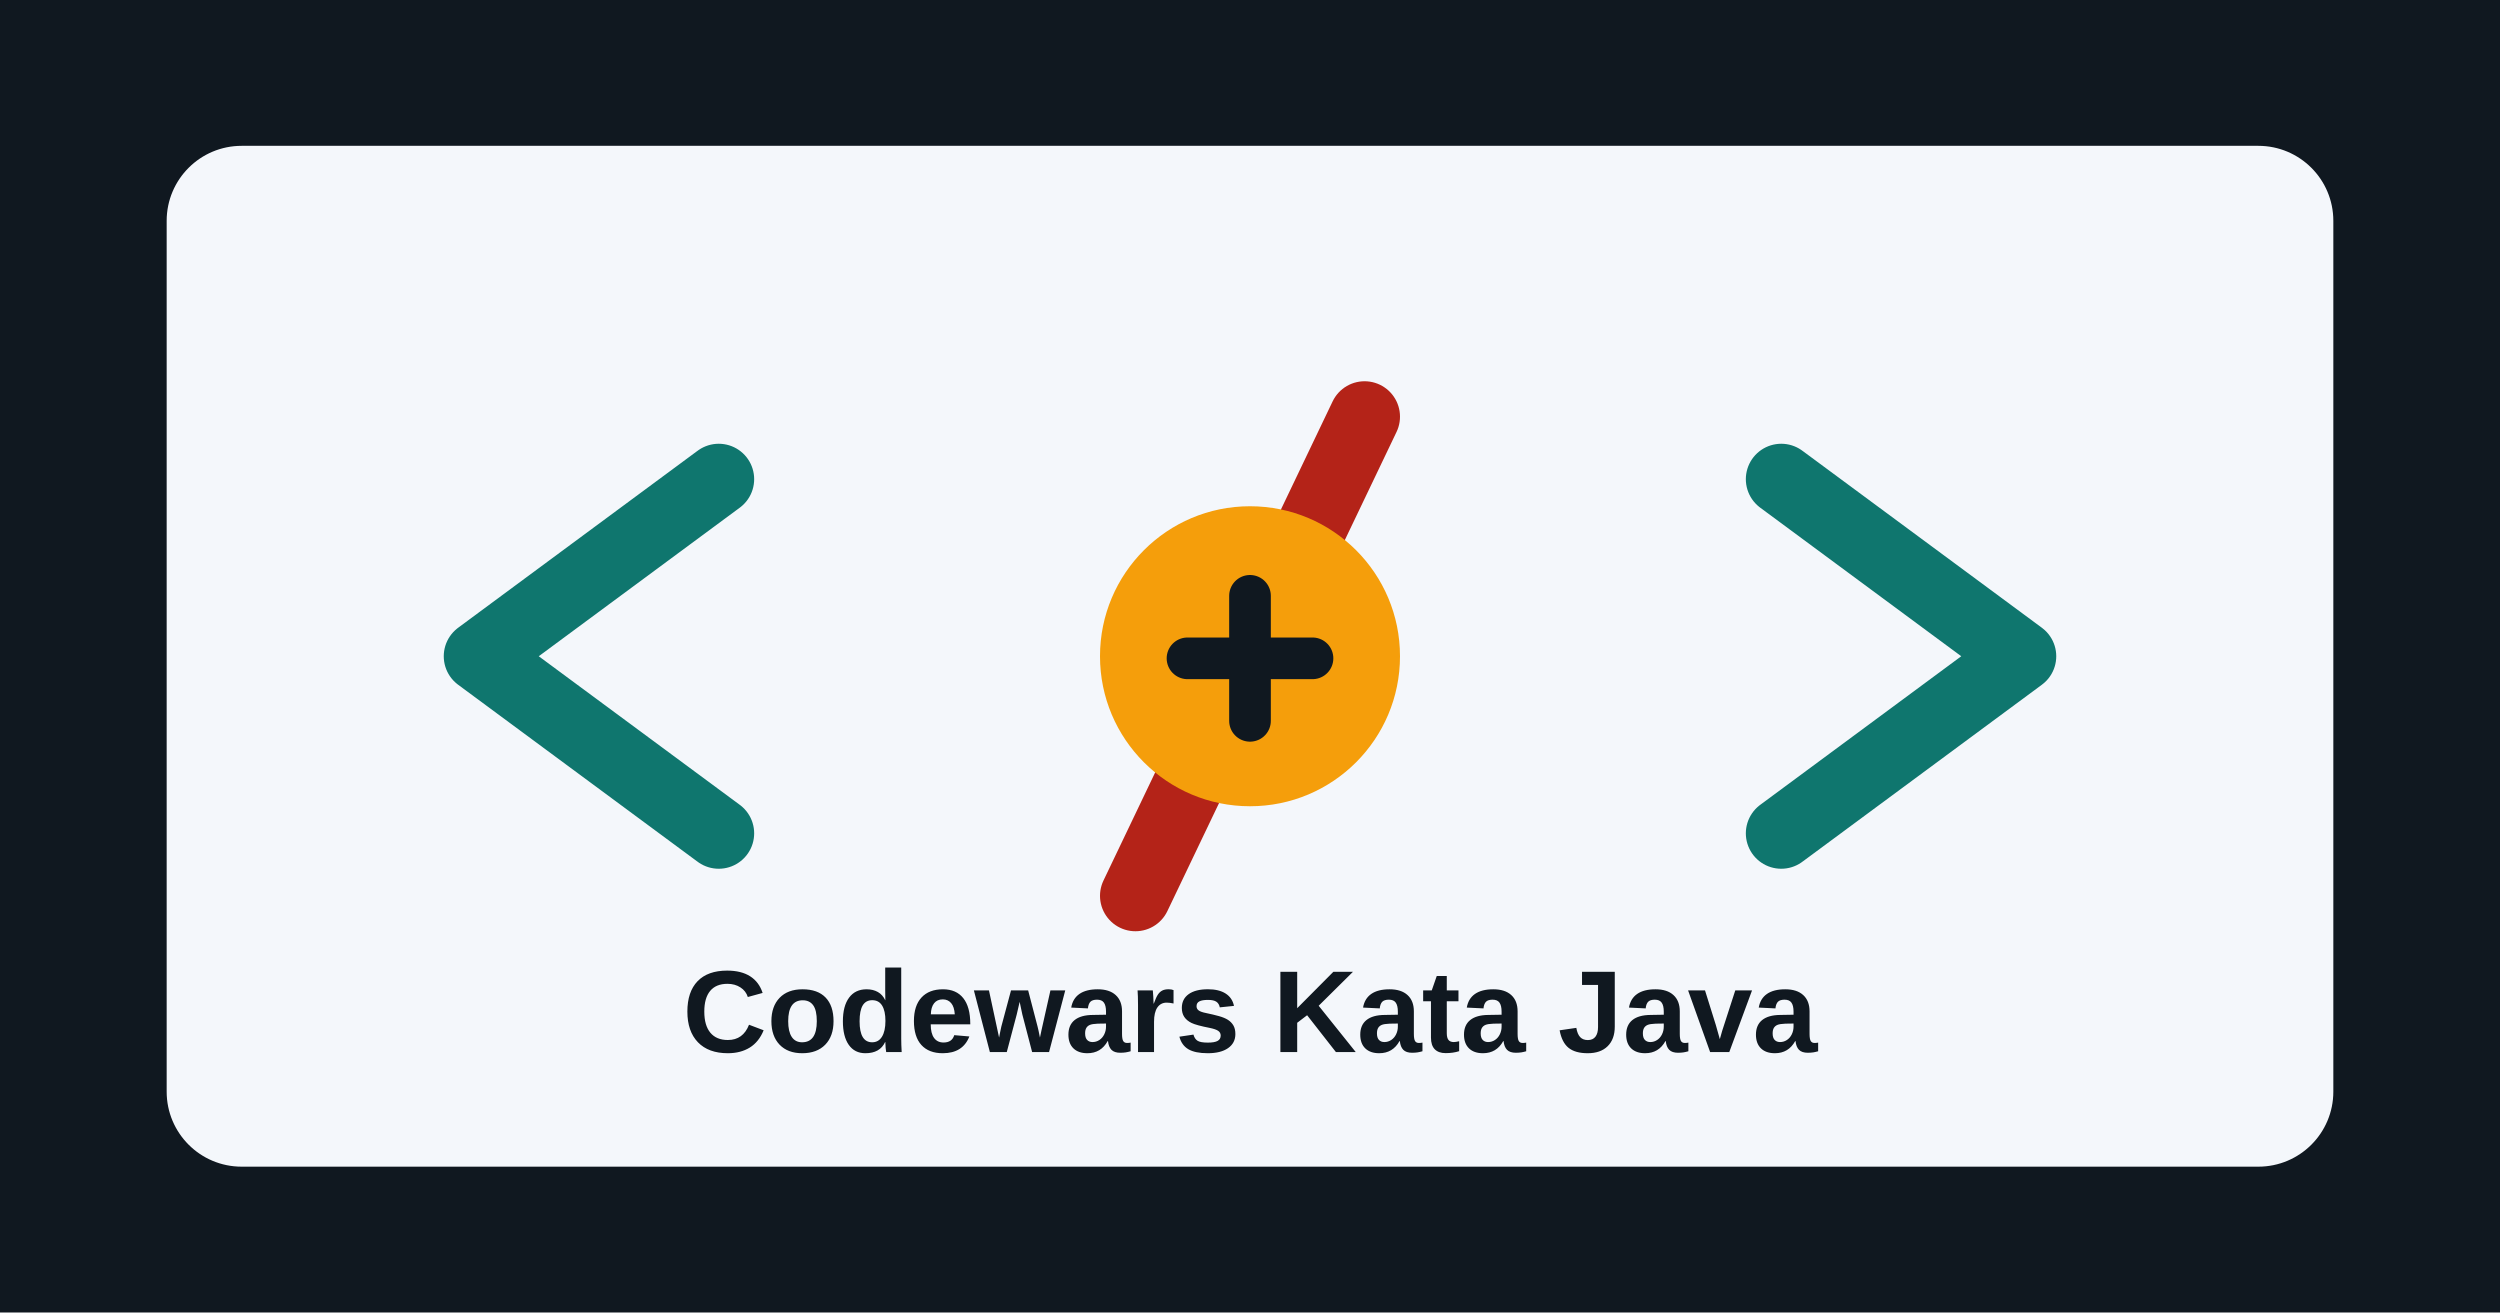
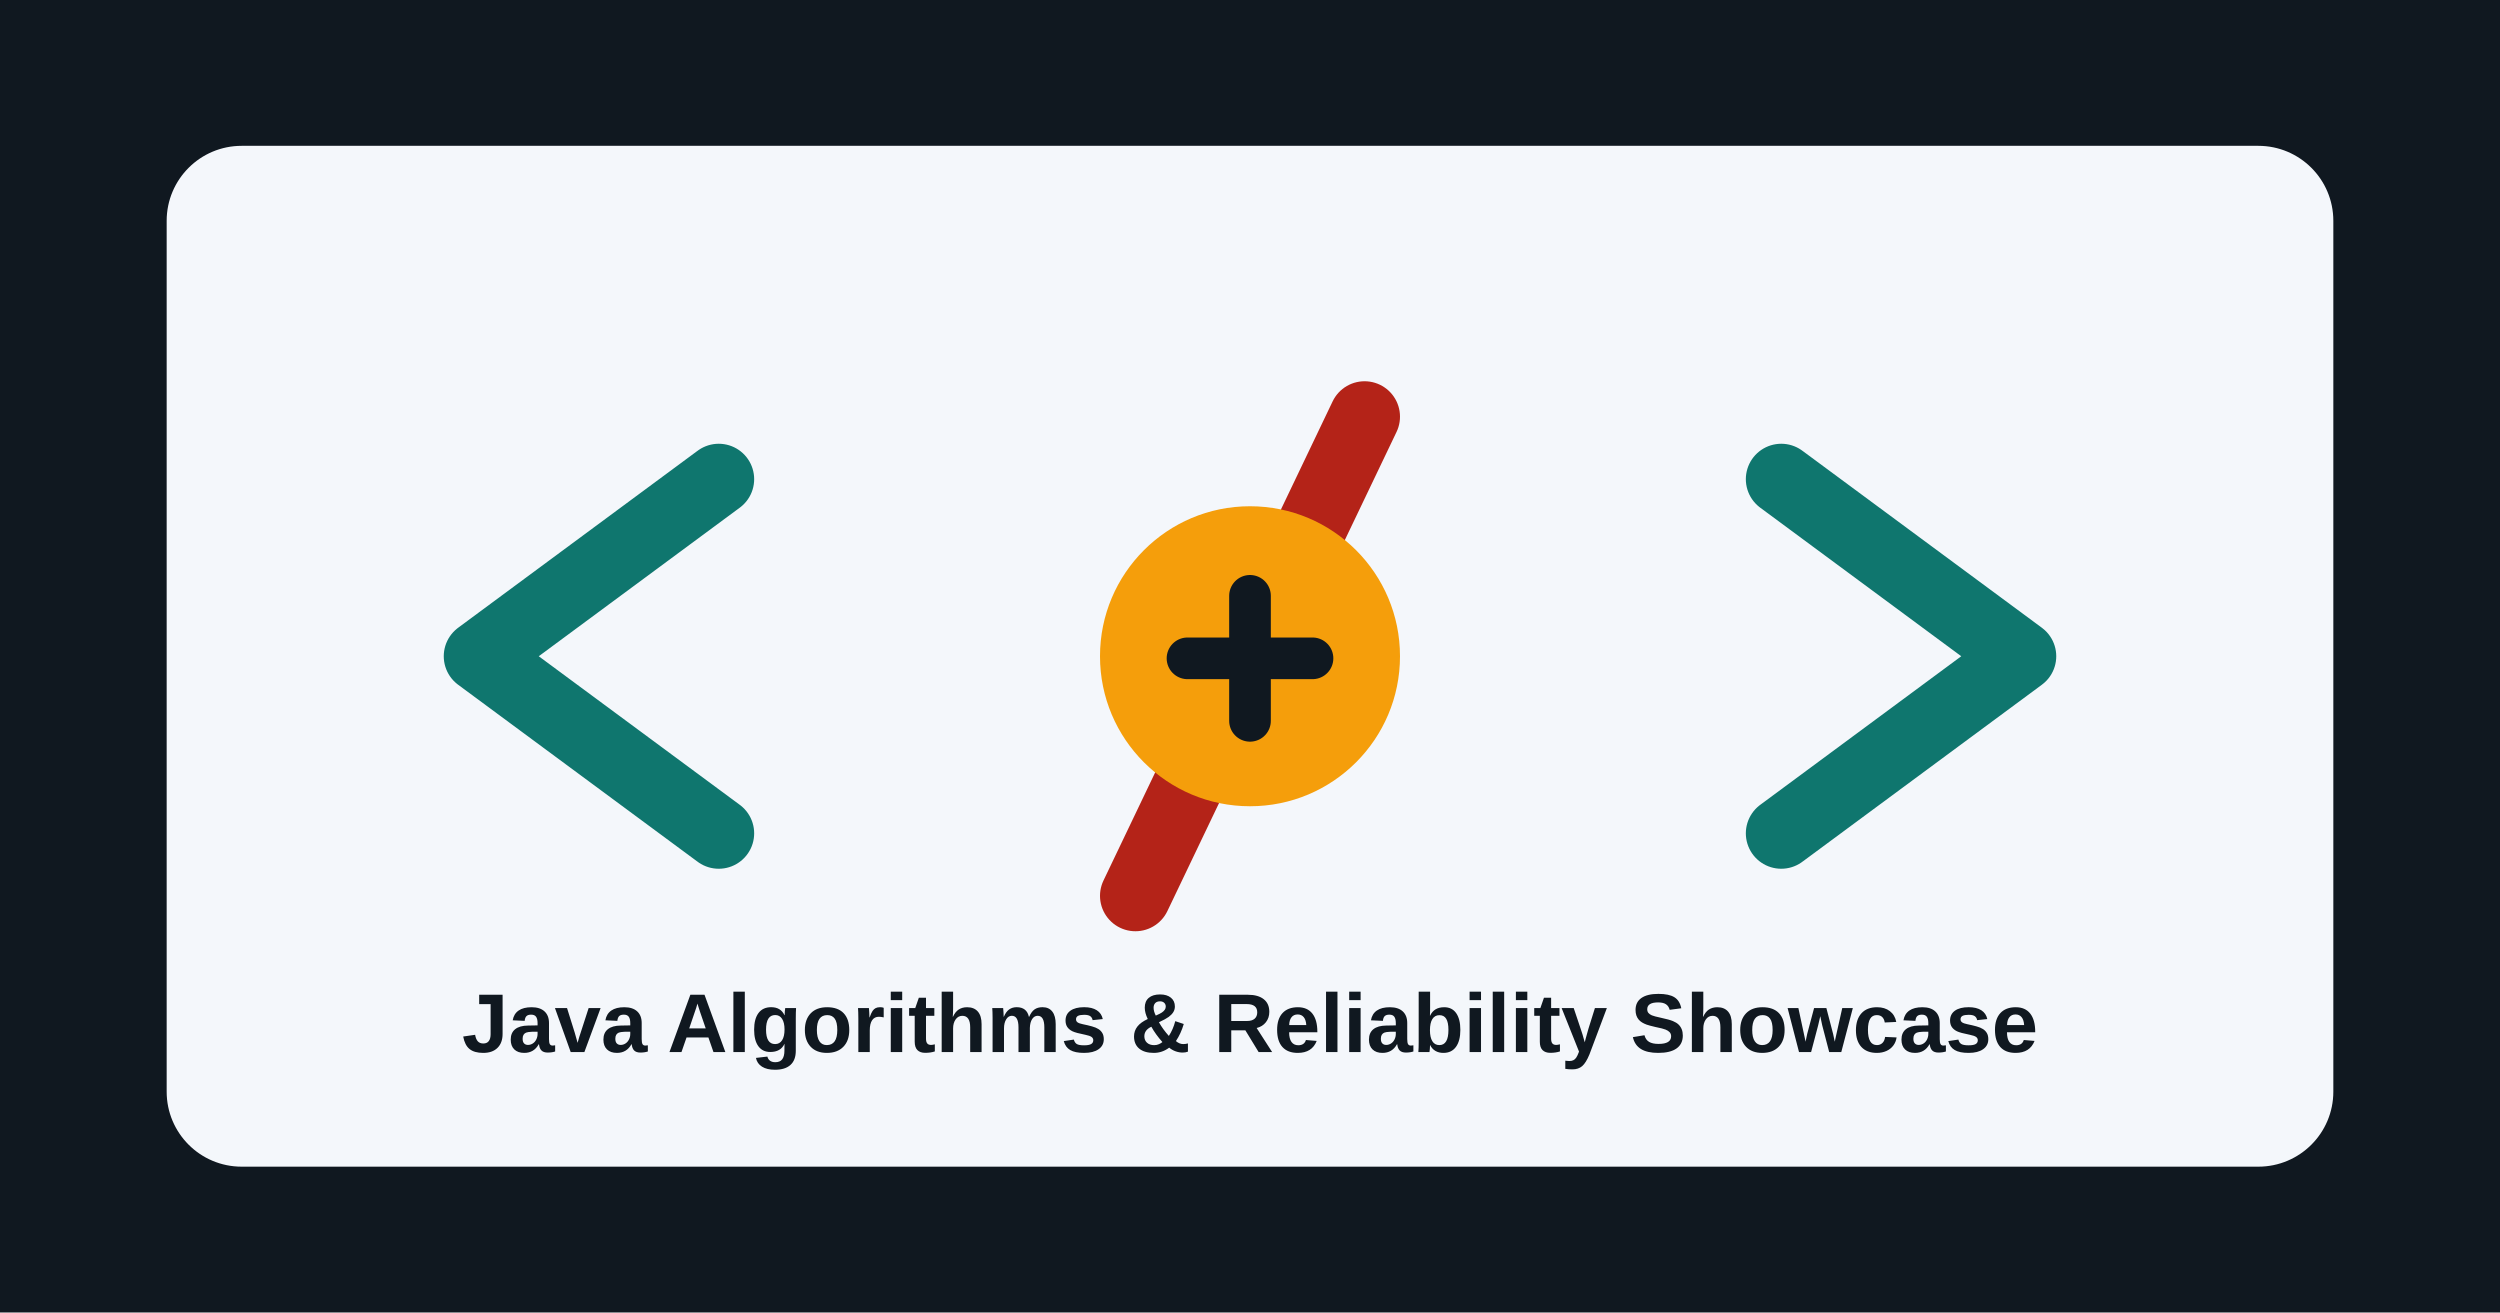
<svg xmlns="http://www.w3.org/2000/svg" width="1200" height="630" viewBox="0 0 1200 630" role="img" aria-labelledby="title desc">
  <rect width="1200" height="630" fill="#101820" />
  <rect x="80" y="70" width="1040" height="490" rx="36" fill="#f4f7fb" />
  <path d="M345 230 230 315l115 85" fill="none" stroke="#0f766e" stroke-width="34" stroke-linecap="round" stroke-linejoin="round" />
  <path d="M855 230 970 315l-115 85" fill="none" stroke="#0f766e" stroke-width="34" stroke-linecap="round" stroke-linejoin="round" />
  <path d="M545 430 655 200" fill="none" stroke="#b42318" stroke-width="34" stroke-linecap="round" />
  <circle cx="600" cy="315" r="72" fill="#f59e0b" />
  <path d="M570 316h60M600 286v60" stroke="#101820" stroke-width="20" stroke-linecap="round" />
-   <text x="600" y="505" text-anchor="middle" font-family="Segoe UI, Arial, sans-serif" font-size="56" font-weight="700" fill="#101820">Codewars Kata Java</text>
+   <text x="600" y="505" text-anchor="middle" font-family="Segoe UI, Arial, sans-serif" font-size="40" font-weight="700" fill="#101820">Java Algorithms &amp; Reliability Showcase</text>
</svg>
